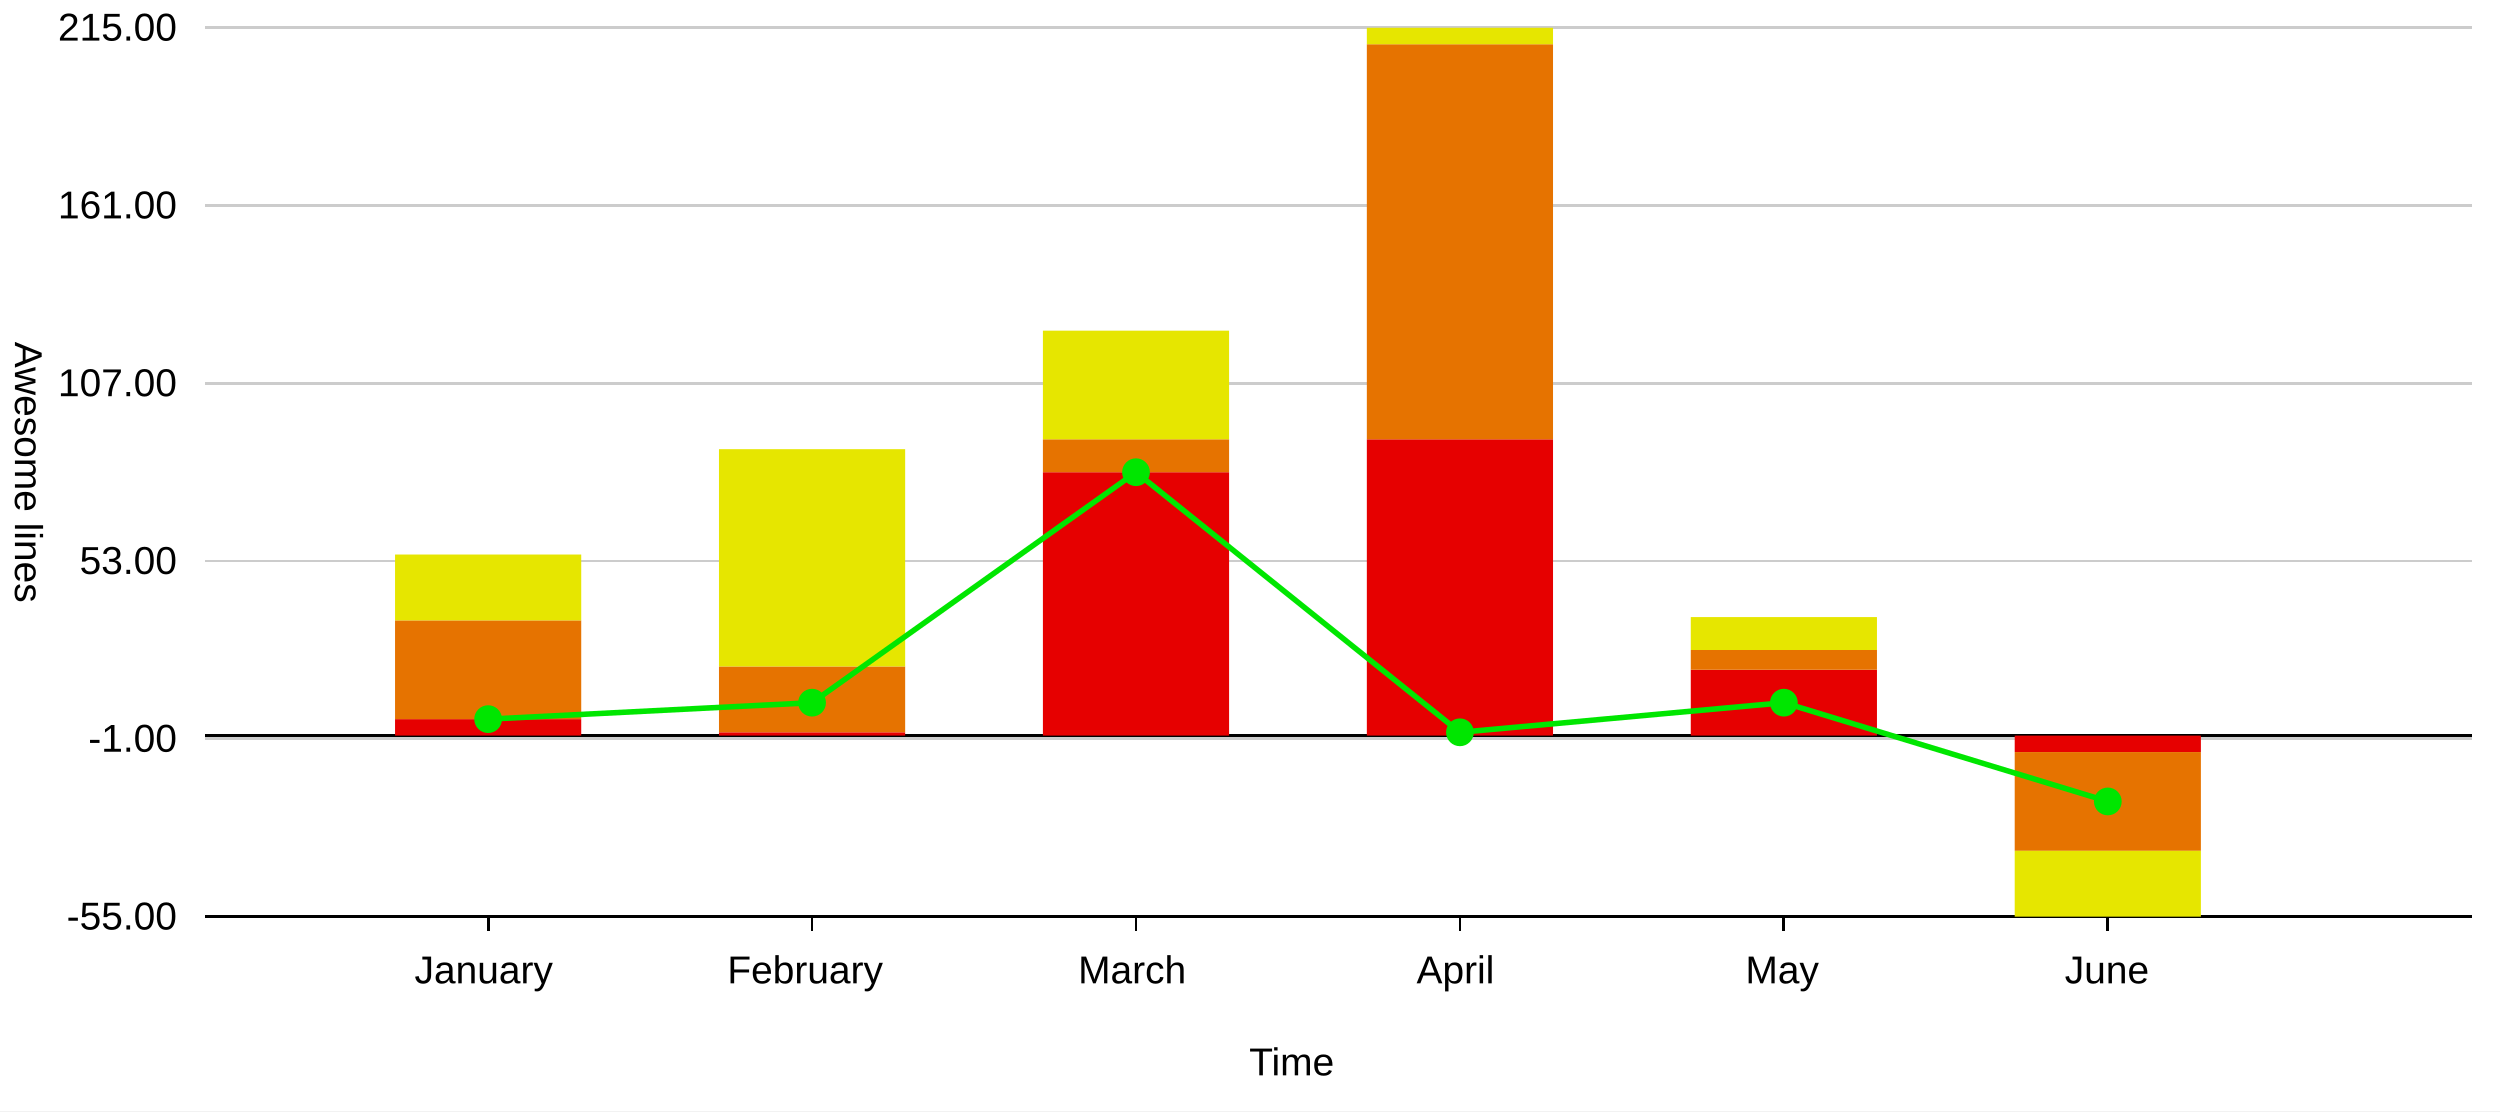
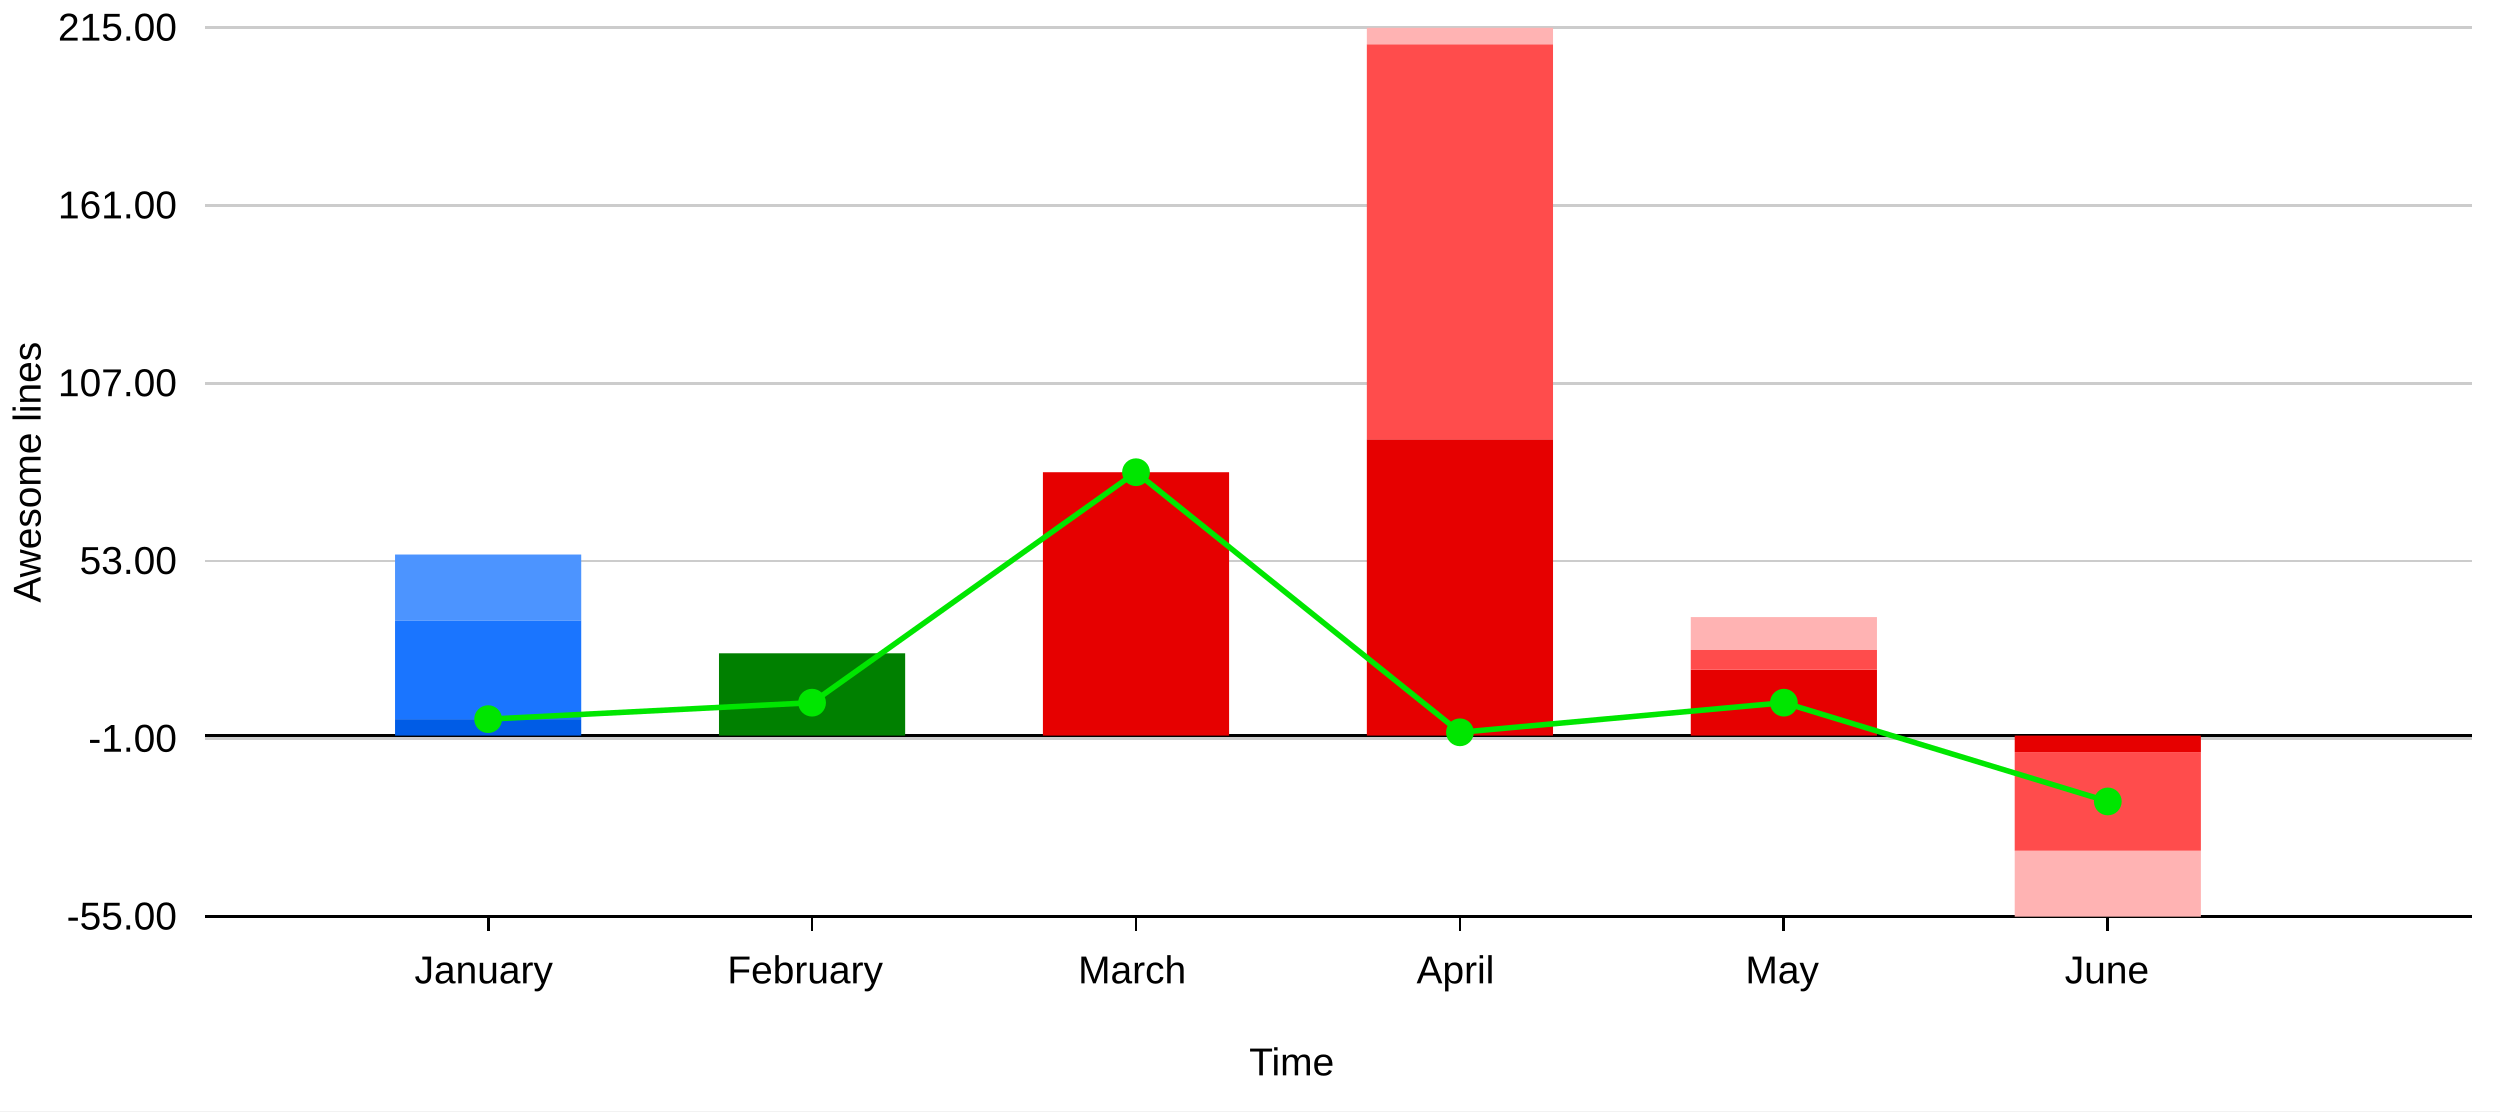
<svg xmlns="http://www.w3.org/2000/svg" id="php-charts-column-line-mixed-chart" width="900" height="400" viewBox="0 0 900 400" class="php-svg-charts">
  <g data-renderer-id="background">
    <rect data-renderer-id="rect" x="0" y="0" width="100%" height="100%" fill="white" />
  </g>
  <g data-renderer-id="grid">
    <line data-renderer-id="line" x1="73.69" y1="330" x2="890" y2="330" stroke="#ccc" stroke-width="1" shape-rendering="crispEdges" />
    <line data-renderer-id="line" x1="73.69" y1="266" x2="890" y2="266" stroke="#ccc" stroke-width="1" shape-rendering="crispEdges" />
    <line data-renderer-id="line" x1="73.69" y1="202" x2="890" y2="202" stroke="#ccc" stroke-width="1" shape-rendering="crispEdges" />
    <line data-renderer-id="line" x1="73.69" y1="138" x2="890" y2="138" stroke="#ccc" stroke-width="1" shape-rendering="crispEdges" />
    <line data-renderer-id="line" x1="73.69" y1="74" x2="890" y2="74" stroke="#ccc" stroke-width="1" shape-rendering="crispEdges" />
    <line data-renderer-id="line" x1="73.69" y1="10" x2="890" y2="10" stroke="#ccc" stroke-width="1" shape-rendering="crispEdges" />
  </g>
  <g data-renderer-id="lianco-lianco">
    <g data-renderer-id="axis">
      <g data-renderer-id="xaxis">
        <g data-renderer-id="textrect">
          <text x="449.715" y="387.125" text-rendering="optimizeLegibility" dominant-baseline="alphabetic" alignment-baseline="auto" fill="black" font-family="arial" font-size="14">Time</text>
        </g>
        <line data-renderer-id="line" x1="175.729" y1="330" x2="175.729" y2="335" fill="black" stroke="black" stroke-width="1" shape-rendering="crispEdges" />
        <g data-renderer-id="textrect">
          <text x="149.229" y="354" text-rendering="optimizeLegibility" dominant-baseline="alphabetic" alignment-baseline="auto" fill="black" font-family="arial" font-size="14">January</text>
        </g>
        <line data-renderer-id="line" x1="292.344" y1="330" x2="292.344" y2="335" fill="black" stroke="black" stroke-width="1" shape-rendering="crispEdges" />
        <g data-renderer-id="textrect">
          <text x="261.844" y="354" text-rendering="optimizeLegibility" dominant-baseline="alphabetic" alignment-baseline="auto" fill="black" font-family="arial" font-size="14">February</text>
        </g>
        <line data-renderer-id="line" x1="408.96" y1="330" x2="408.96" y2="335" fill="black" stroke="black" stroke-width="1" shape-rendering="crispEdges" />
        <g data-renderer-id="textrect">
          <text x="388.125" y="354" text-rendering="optimizeLegibility" dominant-baseline="alphabetic" alignment-baseline="auto" fill="black" font-family="arial" font-size="14">March</text>
        </g>
        <line data-renderer-id="line" x1="525.576" y1="330" x2="525.576" y2="335" fill="black" stroke="black" stroke-width="1" shape-rendering="crispEdges" />
        <g data-renderer-id="textrect">
          <text x="509.951" y="354" text-rendering="optimizeLegibility" dominant-baseline="alphabetic" alignment-baseline="auto" fill="black" font-family="arial" font-size="14">April</text>
        </g>
        <line data-renderer-id="line" x1="642.192" y1="330" x2="642.192" y2="335" fill="black" stroke="black" stroke-width="1" shape-rendering="crispEdges" />
        <g data-renderer-id="textrect">
          <text x="628.357" y="354" text-rendering="optimizeLegibility" dominant-baseline="alphabetic" alignment-baseline="auto" fill="black" font-family="arial" font-size="14">May</text>
        </g>
        <line data-renderer-id="line" x1="758.807" y1="330" x2="758.807" y2="335" fill="black" stroke="black" stroke-width="1" shape-rendering="crispEdges" />
        <g data-renderer-id="textrect">
          <text x="743.307" y="354" text-rendering="optimizeLegibility" dominant-baseline="alphabetic" alignment-baseline="auto" fill="black" font-family="arial" font-size="14">June</text>
        </g>
        <line data-renderer-id="line" x1="73.69" y1="330" x2="890" y2="330" fill="black" stroke="black" stroke-width="1" shape-rendering="crispEdges" />
      </g>
      <g data-renderer-id="yaxis">
        <g data-renderer-id="textrect">
          <text text-anchor="end" x="63.69" y="334.625" text-rendering="optimizeLegibility" dominant-baseline="alphabetic" alignment-baseline="auto" fill="black" font-family="arial" font-size="14">-55.00</text>
        </g>
        <g data-renderer-id="textrect">
          <text text-anchor="end" x="63.69" y="270.625" text-rendering="optimizeLegibility" dominant-baseline="alphabetic" alignment-baseline="auto" fill="black" font-family="arial" font-size="14">-1.00</text>
        </g>
        <g data-renderer-id="textrect">
          <text text-anchor="end" x="63.69" y="206.625" text-rendering="optimizeLegibility" dominant-baseline="alphabetic" alignment-baseline="auto" fill="black" font-family="arial" font-size="14">53.00</text>
        </g>
        <g data-renderer-id="textrect">
          <text text-anchor="end" x="63.69" y="142.625" text-rendering="optimizeLegibility" dominant-baseline="alphabetic" alignment-baseline="auto" fill="black" font-family="arial" font-size="14">107.00</text>
        </g>
        <g data-renderer-id="textrect">
          <text text-anchor="end" x="63.69" y="78.625" text-rendering="optimizeLegibility" dominant-baseline="alphabetic" alignment-baseline="auto" fill="black" font-family="arial" font-size="14">161.00</text>
        </g>
        <g data-renderer-id="textrect">
          <text text-anchor="end" x="63.69" y="14.625" text-rendering="optimizeLegibility" dominant-baseline="alphabetic" alignment-baseline="auto" fill="black" font-family="arial" font-size="14">215.00</text>
        </g>
-         <g transform="rotate(90, 10, 170)" data-renderer-id="textrect">
+         <g transform="rotate(-90, 10, 170)" data-renderer-id="textrect">
          <text text-anchor="middle" x="10" y="174.625" text-rendering="optimizeLegibility" dominant-baseline="alphabetic" alignment-baseline="auto" fill="black" font-family="arial" font-size="14">Awesome lines</text>
        </g>
      </g>
    </g>
    <g data-renderer-id="series">
      <g data-renderer-id="series-data2">
        <line data-renderer-id="line" x1="73.69" y1="264.815" x2="890" y2="264.815" stroke="black" stroke-width="1" shape-rendering="crispEdges" />
-         <rect data-renderer-id="rect" x="142.216" y="258.889" width="67.026" height="5.926" rx="0" fill="hsl(0, 100%, 45%)" />
-         <rect data-renderer-id="rect" x="142.216" y="223.333" width="67.026" height="35.556" rx="0" fill="hsl(30, 100%, 45%)" />
-         <rect data-renderer-id="rect" x="142.216" y="199.63" width="67.026" height="23.704" rx="0" fill="hsl(60, 100%, 45%)" />
-         <rect data-renderer-id="rect" x="258.832" y="263.63" width="67.026" height="1.185" rx="0" fill="hsl(0, 100%, 45%)" />
-         <rect data-renderer-id="rect" x="258.832" y="239.926" width="67.026" height="23.704" rx="0" fill="hsl(30, 100%, 45%)" />
-         <rect data-renderer-id="rect" x="258.832" y="161.704" width="67.026" height="78.222" rx="0" fill="hsl(60, 100%, 45%)" />
+         <rect data-renderer-id="rect" x="142.216" y="258.889" width="67.026" height="5.926" rx="0" fill="hsl(216, 100%, 45%)" />
+         <rect data-renderer-id="rect" x="142.216" y="223.333" width="67.026" height="35.556" rx="0" fill="hsl(216, 100%, 55%)" />
+         <rect data-renderer-id="rect" x="142.216" y="199.63" width="67.026" height="23.704" rx="0" fill="hsl(216, 100%, 65%)" />
+         <rect data-renderer-id="rect" x="258.832" y="235.185" width="67.026" height="29.63" rx="0" fill="green" />
        <rect data-renderer-id="rect" x="375.447" y="170" width="67.026" height="94.815" rx="0" fill="hsl(0, 100%, 45%)" />
-         <rect data-renderer-id="rect" x="375.447" y="158.148" width="67.026" height="11.852" rx="0" fill="hsl(30, 100%, 45%)" />
-         <rect data-renderer-id="rect" x="375.447" y="119.037" width="67.026" height="39.111" rx="0" fill="hsl(60, 100%, 45%)" />
        <rect data-renderer-id="rect" x="492.063" y="158.148" width="67.026" height="106.667" rx="0" fill="hsl(0, 100%, 45%)" />
-         <rect data-renderer-id="rect" x="492.063" y="15.926" width="67.026" height="142.222" rx="0" fill="hsl(30, 100%, 45%)" />
-         <rect data-renderer-id="rect" x="492.063" y="10" width="67.026" height="5.926" rx="0" fill="hsl(60, 100%, 45%)" />
+         <rect data-renderer-id="rect" x="492.063" y="15.926" width="67.026" height="142.222" rx="0" fill="hsl(0, 100%, 65%)" />
+         <rect data-renderer-id="rect" x="492.063" y="10" width="67.026" height="5.926" rx="0" fill="hsl(0, 100%, 85%)" />
        <rect data-renderer-id="rect" x="608.679" y="241.111" width="67.026" height="23.704" rx="0" fill="hsl(0, 100%, 45%)" />
-         <rect data-renderer-id="rect" x="608.679" y="234" width="67.026" height="7.111" rx="0" fill="hsl(30, 100%, 45%)" />
-         <rect data-renderer-id="rect" x="608.679" y="222.148" width="67.026" height="11.852" rx="0" fill="hsl(60, 100%, 45%)" />
+         <rect data-renderer-id="rect" x="608.679" y="234" width="67.026" height="7.111" rx="0" fill="hsl(0, 100%, 65%)" />
+         <rect data-renderer-id="rect" x="608.679" y="222.148" width="67.026" height="11.852" rx="0" fill="hsl(0, 100%, 85%)" />
        <rect data-renderer-id="rect" x="725.294" y="264.815" width="67.026" height="5.926" rx="0" fill="hsl(0, 100%, 45%)" />
-         <rect data-renderer-id="rect" x="725.294" y="270.741" width="67.026" height="35.556" rx="0" fill="hsl(30, 100%, 45%)" />
-         <rect data-renderer-id="rect" x="725.294" y="306.296" width="67.026" height="23.704" rx="0" fill="hsl(60, 100%, 45%)" />
+         <rect data-renderer-id="rect" x="725.294" y="270.741" width="67.026" height="35.556" rx="0" fill="hsl(0, 100%, 65%)" />
+         <rect data-renderer-id="rect" x="725.294" y="306.296" width="67.026" height="23.704" rx="0" fill="hsl(0, 100%, 85%)" />
      </g>
      <g data-renderer-id="series-data">
        <path data-renderer-id="path" stroke="black" stroke-width="1" />
        <path data-renderer-id="path" d="M 175.729,258.889 L 292.344,252.963 L 408.96,170 L 525.576,263.63 L 642.192,252.963 L 758.807,288.519 " fill="none" stroke="hsl(120, 100%, 45%)" stroke-width="2" />
        <circle data-value-x-label="January" data-value-x="1" data-value-y="5" data-value-y-label="5.00" data-renderer-id="circle" cx="175.729" cy="258.889" r="5" fill="hsl(120, 100%, 45%)" />
        <circle data-value-x-label="February" data-value-x="2" data-value-y="10" data-value-y-label="10.00" data-renderer-id="circle" cx="292.344" cy="252.963" r="5" fill="hsl(120, 100%, 45%)" />
        <circle data-value-x-label="March" data-value-x="3" data-value-y="80" data-value-y-label="80.00" data-renderer-id="circle" cx="408.96" cy="170" r="5" fill="hsl(120, 100%, 45%)" />
        <circle data-value-x-label="April" data-value-x="4" data-value-y="1" data-value-y-label="1.00" data-renderer-id="circle" cx="525.576" cy="263.63" r="5" fill="hsl(120, 100%, 45%)" />
        <circle data-value-x-label="May" data-value-x="5" data-value-y="10" data-value-y-label="10.00" data-renderer-id="circle" cx="642.192" cy="252.963" r="5" fill="hsl(120, 100%, 45%)" />
        <circle data-value-x-label="June" data-value-x="6" data-value-y="-20" data-value-y-label="-20.00" data-renderer-id="circle" cx="758.807" cy="288.519" r="5" fill="hsl(120, 100%, 45%)" />
      </g>
    </g>
    <g data-renderer-id="labels" />
  </g>
</svg>
